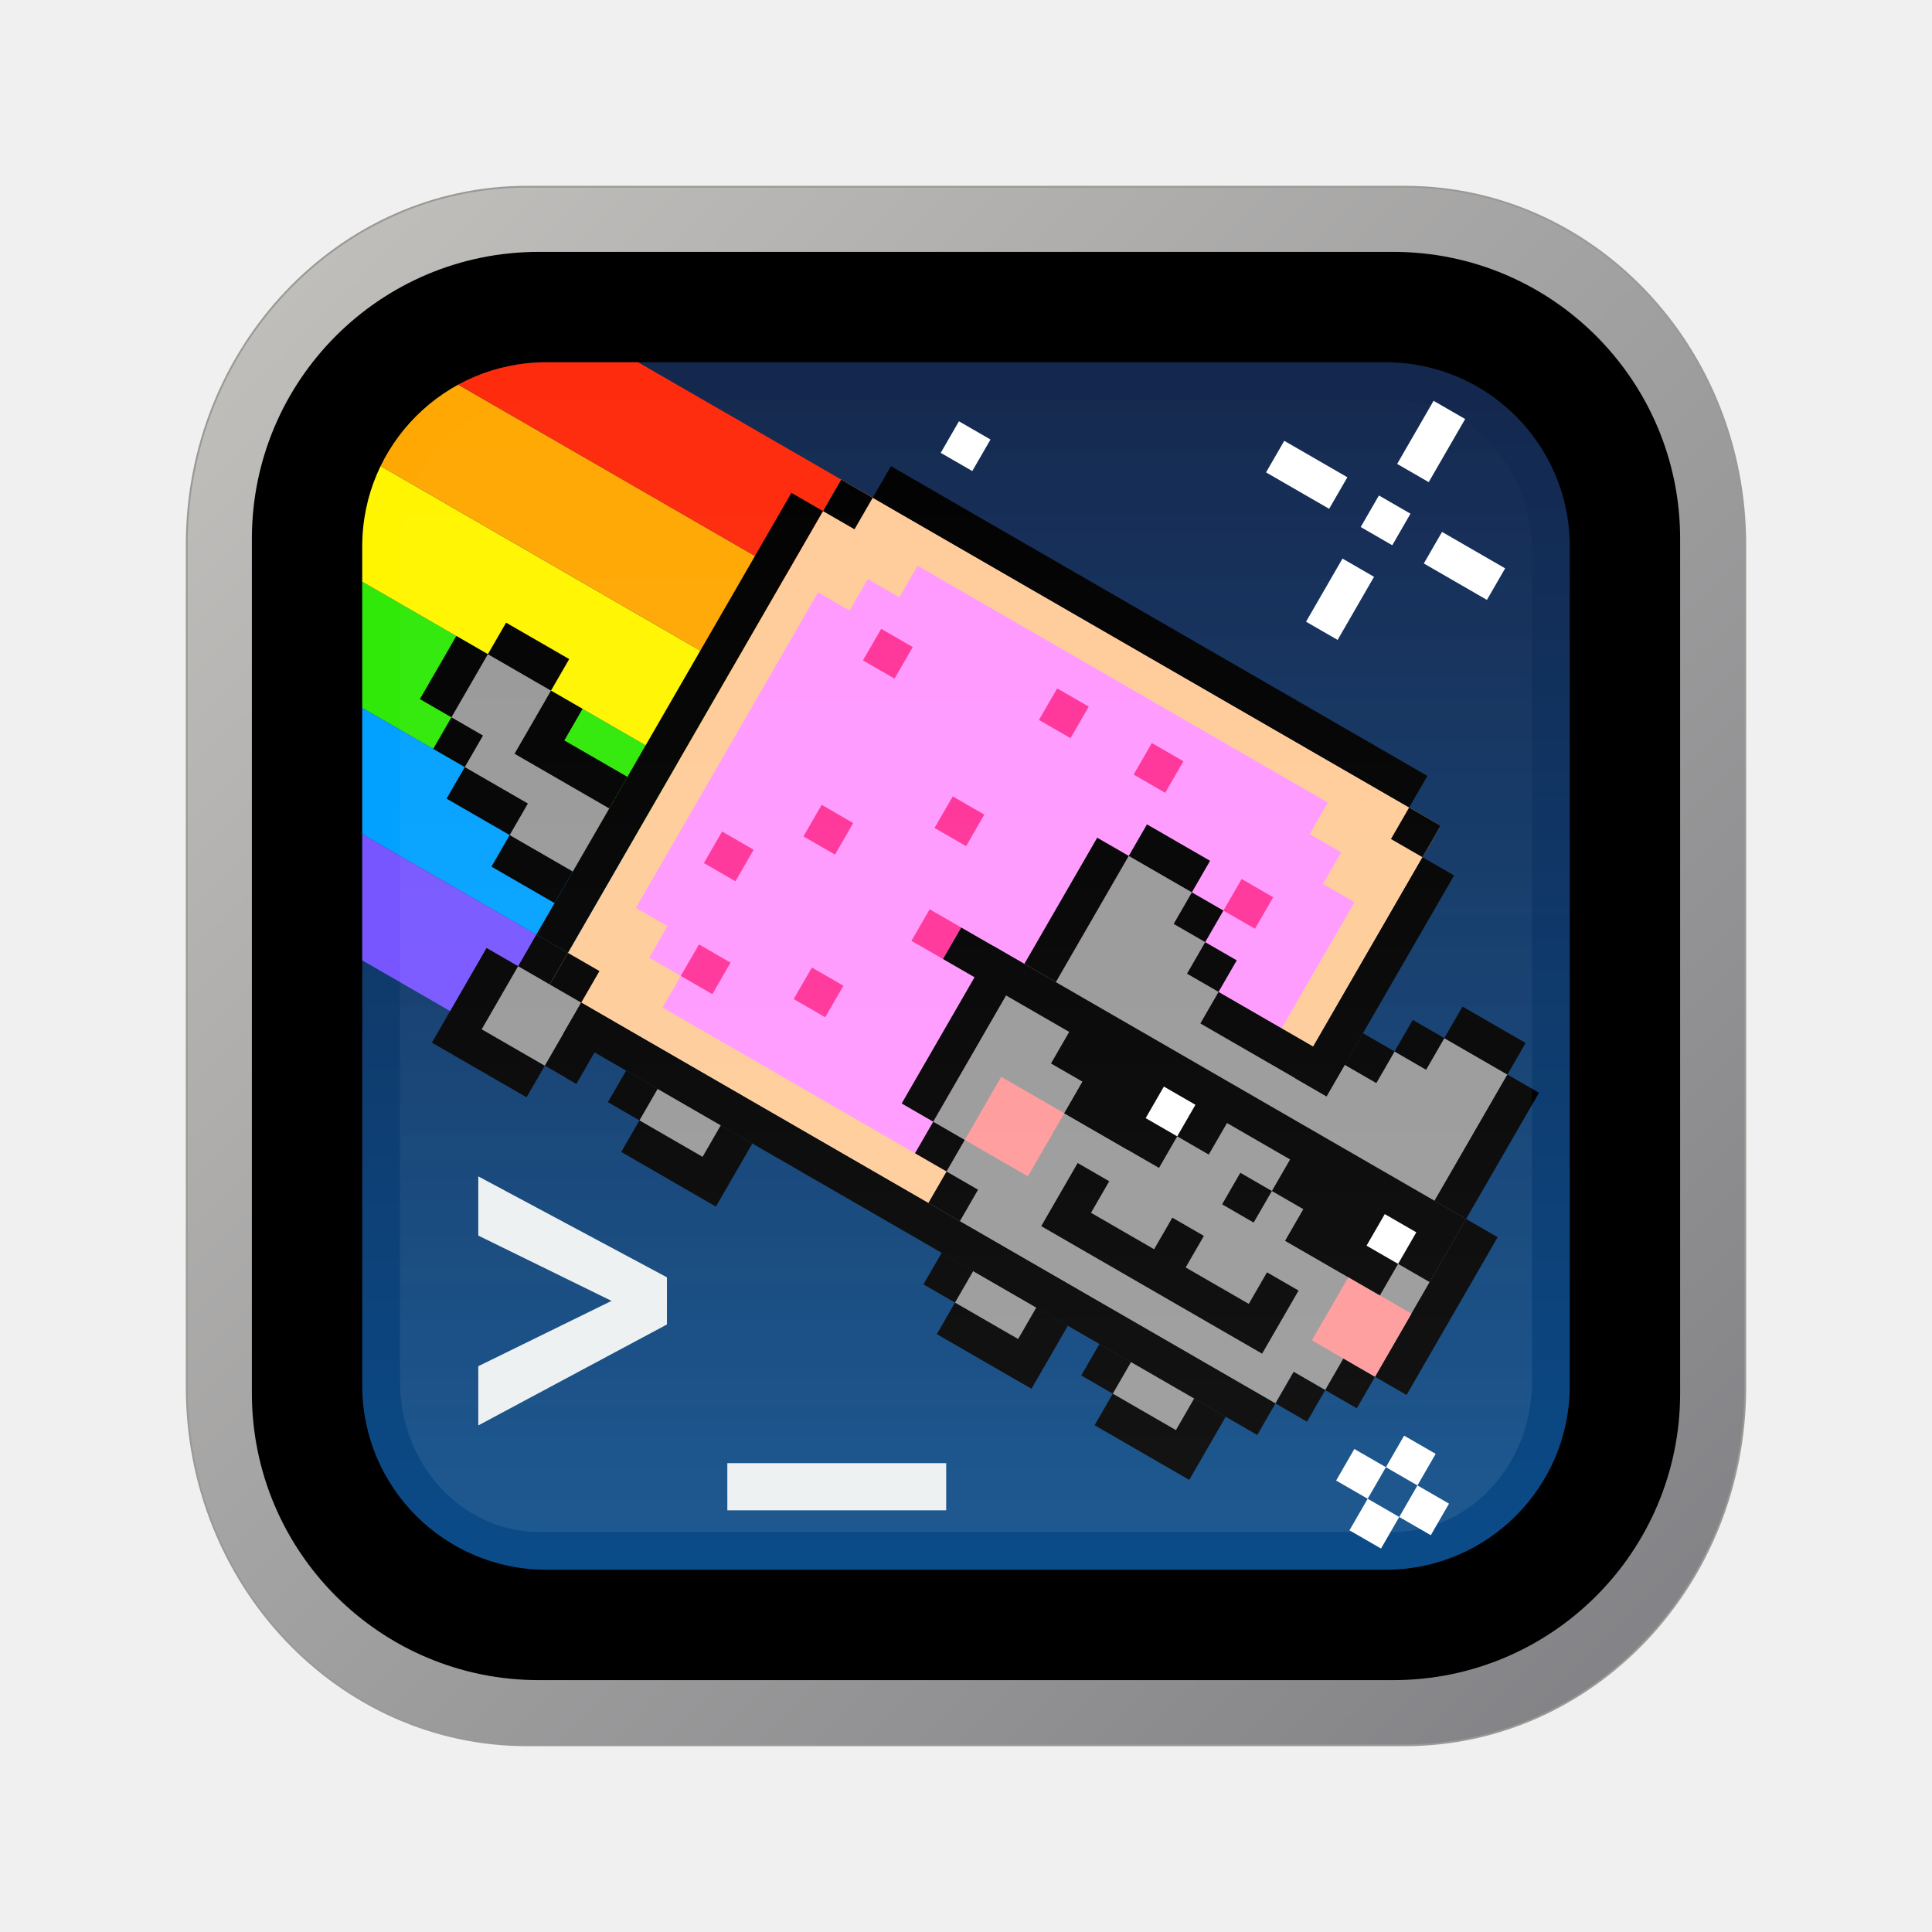
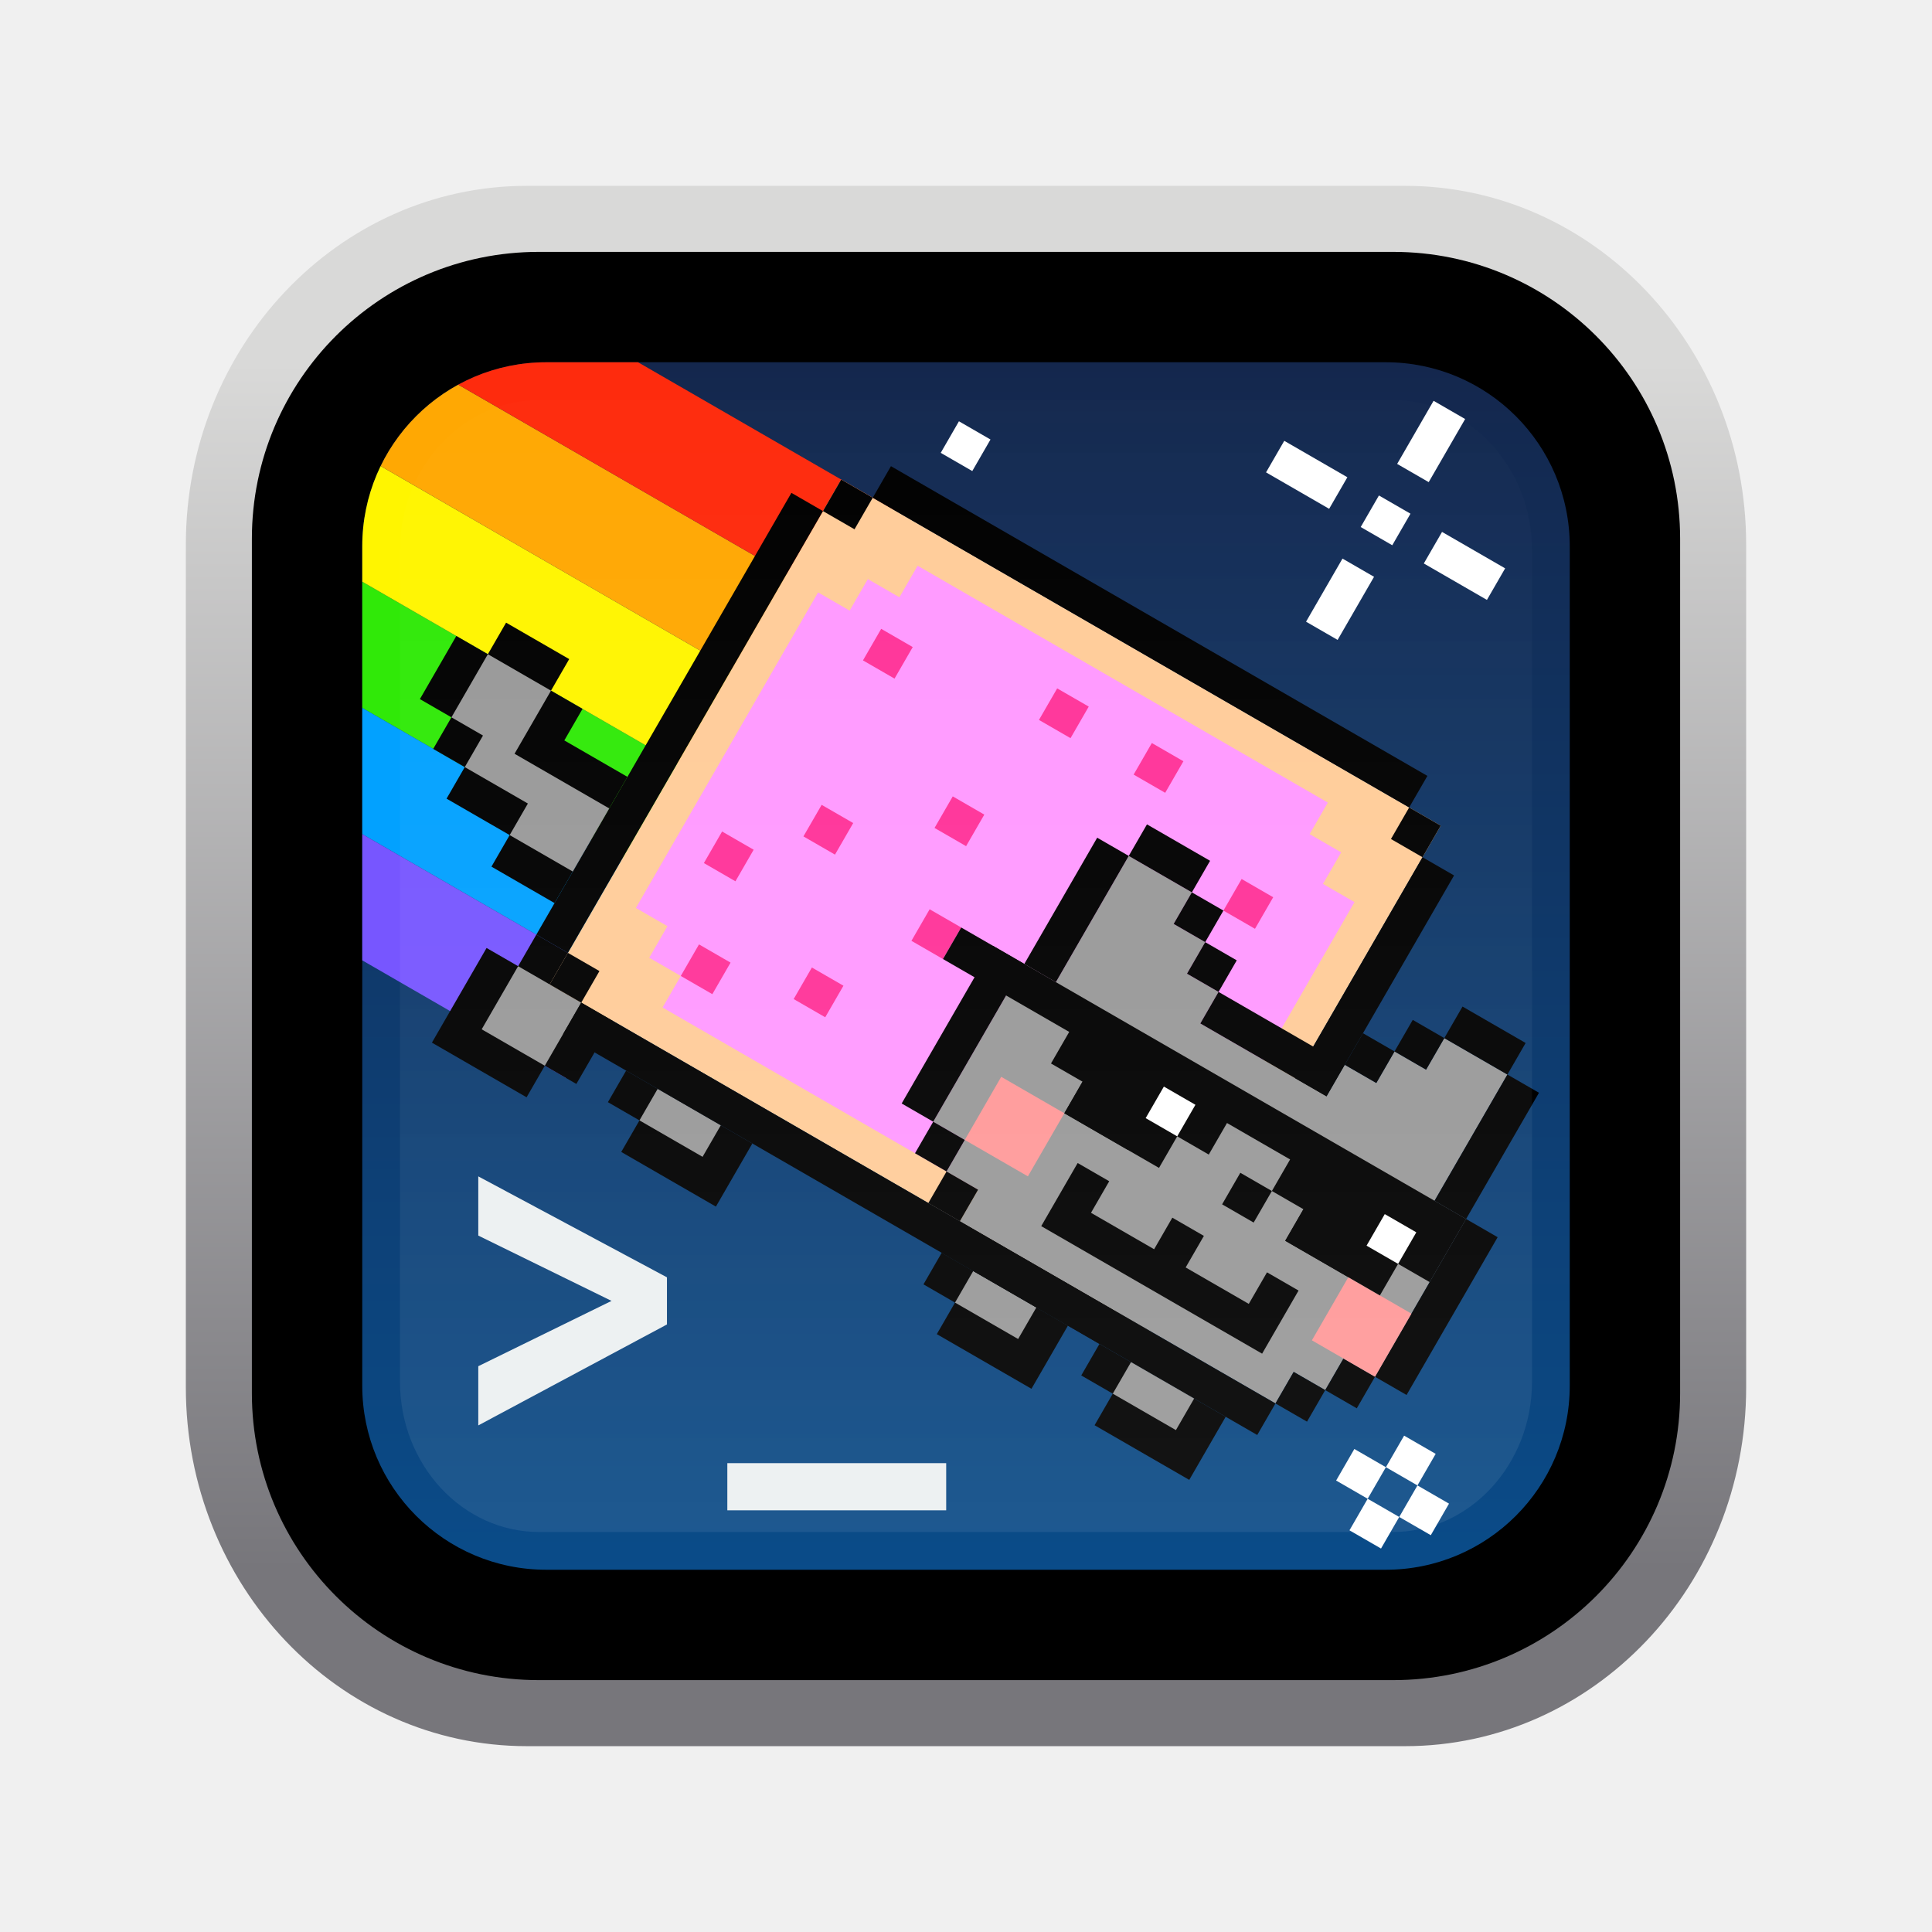
<svg xmlns="http://www.w3.org/2000/svg" xmlns:xlink="http://www.w3.org/1999/xlink" width="1024" height="1024" viewBox="0 0 1024 1024" version="1.1" id="svg1" xml:space="preserve">
  <defs id="defs1">
+     <linearGradient id="linearGradient27">
+       <stop offset="0.24" style="stop-color:#0074c2;stop-opacity:1;" id="stop26" />
+       <stop offset="0.823" style="stop-color:#053994;stop-opacity:1;" id="stop27" />
+     </linearGradient>
+     <linearGradient id="linearGradient25">
+       <stop offset="0.242" style="stop-color:#d9d9d8;stop-opacity:1;" id="stop24" />
+       <stop offset="0.825" style="stop-color:#77767b;stop-opacity:1" id="stop25" />
+     </linearGradient>
    <linearGradient id="linearGradient19">
-       <stop offset="0" style="stop-color:#77767b;stop-opacity:1" id="stop12" />
-       <stop offset="0.136" style="stop-color:#c0bfbc;stop-opacity:1" id="stop15" />
-       <stop offset="1" style="stop-color:#77767b;stop-opacity:1" id="stop19" />
+       <stop offset="0.242" style="stop-color:#d9d9d8;stop-opacity:1;" id="stop15" />
+       <stop offset="0.825" style="stop-color:#77767b;stop-opacity:1" id="stop19" />
    </linearGradient>
    <linearGradient id="linearGradient14">
      <stop offset="0" style="stop-color:#095090;stop-opacity:1;" id="stop13" />
      <stop offset="1" style="stop-color:#14274d;stop-opacity:1;" id="stop14" />
    </linearGradient>
    <linearGradient id="linearGradient4255">
-       <stop offset="0" style="stop-color:#051b47;stop-opacity:1;" id="stop4250" />
-       <stop offset="0.136" style="stop-color:#0062a3;stop-opacity:1;" id="stop4251" />
-       <stop offset="1" style="stop-color:#051b47;stop-opacity:1;" id="stop4255" />
+       <stop offset="0.242" style="stop-color:#0074c2;stop-opacity:1;" id="stop4251" />
+       <stop offset="0.825" style="stop-color:#053994;stop-opacity:1;" id="stop4250" />
    </linearGradient>
    <linearGradient id="linearGradient4211">
      <stop offset="0" style="stop-color:#fff;stop-opacity:1" id="stop4210" />
      <stop offset="1" style="stop-color:#ffffff;stop-opacity:0.08;" id="stop4211" />
    </linearGradient>
    <linearGradient id="linearGradient2081">
      <stop offset="0" style="stop-color:#383838;stop-opacity:1;" id="stop2080" />
      <stop offset="1" style="stop-color:#141414;stop-opacity:1;" id="stop2081" />
    </linearGradient>
    <linearGradient id="linearGradient2035">
      <stop offset="0" style="stop-color:#072e4f;stop-opacity:1;" id="stop2034" />
      <stop offset="1" style="stop-color:#020412;stop-opacity:1;" id="stop2035" />
    </linearGradient>
    <linearGradient id="linearGradient1995">
      <stop offset="0" style="stop-color:#072e4f;stop-opacity:1;" id="stop1994" />
      <stop offset="1" style="stop-color:#072a47;stop-opacity:1;" id="stop1995" />
    </linearGradient>
    <clipPath clipPathUnits="userSpaceOnUse" id="clipPath1526">
      <rect style="opacity:0.2;fill:#808000;fill-opacity:1;stroke:none;stroke-width:0.571;paint-order:fill markers stroke" id="rect1527" width="92.922" height="80.118" x="-819.002" y="478.677" ry="9.008" />
    </clipPath>
    <clipPath clipPathUnits="userSpaceOnUse" id="clipPath1577">
      <rect style="opacity:0.5;fill:#0c4177;fill-opacity:1;stroke:none;stroke-width:0.765;paint-order:fill markers stroke" id="rect1578" width="124.534" height="107.374" x="-842.607" y="463.074" ry="12.073" clip-path="none" />
    </clipPath>
    <clipPath clipPathUnits="userSpaceOnUse" id="clipPath1739">
      <path id="path1739" clip-path="none" style="fill:#008080;fill-opacity:1;stroke:none;stroke-width:0.551;paint-order:fill markers stroke" d="m -891.372,196.83 c -2.845,3.344 -3.813,10.699 -2.171,16.492 l 20.441,72.078 c 0.043,0.152 0.087,0.3 0.133,0.447 l 1.396,4.922 c 1.643,5.792 5.256,7.763 8.101,4.419 l 42.7,-50.189 c 2.845,-3.344 3.813,-10.7 2.17,-16.492 l -1.516,-5.345 c -0.003,-0.01 -0.005,-0.019 -0.008,-0.029 l -20.376,-71.849 -0.065,-0.229 c -1.643,-5.792 -5.255,-7.763 -8.101,-4.419 z" />
    </clipPath>
    <clipPath clipPathUnits="userSpaceOnUse" id="clipPath1842">
      <g id="g1843" style="fill:#008080" transform="rotate(-30,-967.1967,543.5049)">
        <rect style="fill:#008080;fill-opacity:1;stroke:none;stroke-width:0.786;paint-order:fill markers stroke" id="rect1842" width="124.523" height="113.315" x="-862.44" y="534.776" ry="12.073" clip-path="none" />
        <rect style="fill:#008080;fill-opacity:1;stroke:none;stroke-width:0.765;paint-order:fill markers stroke" id="rect1843" width="124.534" height="107.374" x="-862.451" y="534.512" ry="12.073" clip-path="none" />
      </g>
    </clipPath>
    <linearGradient xlink:href="#a" id="e" x1="48" x2="464" y1="44" y2="44" gradientUnits="userSpaceOnUse" gradientTransform="matrix(1.230769,0,0,1.230769,-2523.046,-822.1538)" />
    <linearGradient id="a">
      <stop offset="0" style="stop-color:#77767b;stop-opacity:1" id="stop5" />
      <stop offset=".05" style="stop-color:#c0bfbc;stop-opacity:1" id="stop6" />
      <stop offset=".1" style="stop-color:#9a9996;stop-opacity:1" id="stop7" />
      <stop offset=".9" style="stop-color:#9a9996;stop-opacity:1" id="stop8" />
      <stop offset=".95" style="stop-color:#c0bfbc;stop-opacity:1" id="stop9" />
      <stop offset="1" style="stop-color:#77767b;stop-opacity:1" id="stop10" />
    </linearGradient>
    <radialGradient xlink:href="#d" id="f" cx="64" cy="194.19" r="44" fx="64" fy="194.19" gradientTransform="matrix(23.27272,0,0,8.055927,-3697.422,-2174.848)" gradientUnits="userSpaceOnUse" />
    <linearGradient id="d">
      <stop offset="0" style="stop-color:#fff;stop-opacity:1" id="stop3" />
      <stop offset="1" style="stop-color:#fff;stop-opacity:.094" id="stop4" />
    </linearGradient>
    <linearGradient xlink:href="#linearGradient1995" id="g" x1="70.347" x2="70.347" y1="245.395" y2="269.137" gradientUnits="userSpaceOnUse" gradientTransform="matrix(4.923077,0,0,4.923077,-2523.046,-1929.846)" />
    <linearGradient xlink:href="#linearGradient14" id="linearGradient15" x1="-593.082" y1="1668.161" x2="-593.082" y2="952.467" gradientUnits="userSpaceOnUse" gradientTransform="matrix(1.001166,0,0,1.001166,1105.774,-761.9504)" />
    <linearGradient xlink:href="#linearGradient4211" id="linearGradient18" x1="-591.585" y1="1503.608" x2="-591.585" y2="863.608" gradientUnits="userSpaceOnUse" gradientTransform="matrix(0.9385931,0,0,0.9385931,1067.258,-598.9263)" />
    <clipPath clipPathUnits="userSpaceOnUse" id="clipPath136">
      <rect style="display:inline;fill:#b3b3b3;fill-opacity:1;stroke:none;stroke-width:0.927;stroke-linejoin:bevel;stroke-opacity:1;paint-order:fill markers stroke" id="rect137" width="795.34" height="795.34" x="-138.036" y="191.465" rx="121.24" ry="121.24" transform="rotate(-30)" />
    </clipPath>
    <filter style="color-interpolation-filters:sRGB" id="filter235" x="-0.012" y="-0.014" width="1.024" height="1.038">
      <feFlood result="flood" in="SourceGraphic" flood-opacity="0.498" flood-color="rgb(0,0,0)" id="feFlood234" />
      <feGaussianBlur result="blur" in="SourceGraphic" stdDeviation="4 4.746" id="feGaussianBlur234" />
      <feOffset result="offset" in="blur" dx="0" dy="8" id="feOffset234" />
      <feComposite result="comp1" operator="in" in="flood" in2="offset" id="feComposite234" />
      <feComposite result="comp2" operator="over" in="SourceGraphic" in2="comp1" id="feComposite235" />
    </filter>
    <linearGradient xlink:href="#linearGradient14" id="linearGradient6" gradientUnits="userSpaceOnUse" gradientTransform="matrix(1.001166,0,0,1.001166,1105.774,-761.9504)" x1="-593.082" y1="1668.161" x2="-593.082" y2="952.467" />
-     <linearGradient xlink:href="#linearGradient19" id="linearGradient12" x1="0" y1="0" x2="1024" y2="1024" gradientUnits="userSpaceOnUse" />
-     <linearGradient xlink:href="#linearGradient4255" id="linearGradient30" x1="0" y1="0" x2="1024" y2="1024" gradientUnits="userSpaceOnUse" />
+     <linearGradient xlink:href="#linearGradient25" id="linearGradient12" x1="512.509" y1="-73.07" x2="512.509" y2="1024" gradientUnits="userSpaceOnUse" />
+     <linearGradient xlink:href="#linearGradient27" id="linearGradient30" x1="516.058" y1="-70.787" x2="516.058" y2="1026.283" gradientUnits="userSpaceOnUse" />
+     <linearGradient xlink:href="#linearGradient19" id="linearGradient2" x1="733.297" y1="-73.07" x2="733.297" y2="1024" gradientUnits="userSpaceOnUse" />
+     <linearGradient xlink:href="#linearGradient4255" id="linearGradient21" x1="829.201" y1="-73.07" x2="829.201" y2="1024" gradientUnits="userSpaceOnUse" />
  </defs>
  <g id="layer8" style="display:none">
    <rect style="display:inline;fill:#0062a3;fill-opacity:1;stroke:#14274d;stroke-width:0.963;stroke-linejoin:bevel;stroke-opacity:1;paint-order:fill markers stroke" id="rect1" width="826.037" height="826.037" x="98.982" y="98.982" rx="180.28" ry="189.703" />
    <rect style="display:inline;fill:#000000;fill-opacity:1;stroke:none;stroke-width:0.883;stroke-linejoin:bevel;paint-order:fill markers stroke" id="rect45" width="757" height="757" x="133.5" y="133.5" rx="152.043" ry="152.043" />
+   </g>
+   <g id="layer1" style="display:inline">
    <rect style="display:inline;fill:url(#linearGradient15);stroke:none;stroke-width:0.746;stroke-linejoin:bevel;stroke-opacity:1;paint-order:fill markers stroke" id="rect3" width="640" height="640" x="192" y="192" rx="97.56" ry="97.56" />
  </g>
  <g id="g29" style="display:none">
-     <rect style="display:inline;fill:url(#linearGradient30);fill-opacity:1;stroke:#14274d;stroke-width:0.963;stroke-linejoin:bevel;stroke-opacity:1;paint-order:fill markers stroke" id="rect27" width="826.037" height="826.037" x="98.982" y="98.982" rx="180.28" ry="189.703" />
+     <rect style="display:inline;fill:url(#linearGradient30);fill-opacity:1;stroke:url(#linearGradient21);stroke-width:0.963;stroke-linejoin:bevel;paint-order:fill markers stroke" id="rect27" width="826.037" height="826.037" x="98.982" y="98.982" rx="180.28" ry="189.703" />
    <rect style="display:inline;fill:#000000;fill-opacity:1;stroke:none;stroke-width:0.883;stroke-linejoin:bevel;paint-order:fill markers stroke" id="rect28" width="757" height="757" x="133.5" y="133.5" rx="152.043" ry="152.043" />
    <rect style="display:inline;fill:url(#linearGradient15);stroke:none;stroke-width:0.746;stroke-linejoin:bevel;stroke-opacity:1;paint-order:fill markers stroke" id="rect29" width="640" height="640" x="192" y="192" rx="97.56" ry="97.56" />
  </g>
  <g id="g33" style="display:none">
    <rect style="display:inline;fill:#deddda;fill-opacity:1;stroke:#9a9996;stroke-width:0.963;stroke-linejoin:bevel;stroke-opacity:1;paint-order:fill markers stroke" id="rect31" width="826.037" height="826.037" x="98.982" y="98.982" rx="180.28" ry="189.703" />
    <rect style="display:inline;fill:#000000;fill-opacity:1;stroke:none;stroke-width:0.883;stroke-linejoin:bevel;paint-order:fill markers stroke" id="rect32" width="757" height="757" x="133.5" y="133.5" rx="152.043" ry="152.043" />
    <rect style="display:inline;fill:url(#linearGradient15);stroke:none;stroke-width:0.746;stroke-linejoin:bevel;stroke-opacity:1;paint-order:fill markers stroke" id="rect33" width="640" height="640" x="192" y="192" rx="97.56" ry="97.56" />
  </g>
  <g id="g6" style="display:inline">
-     <rect style="display:inline;fill:url(#linearGradient12);fill-opacity:1;stroke:#9a9996;stroke-width:0.963;stroke-linejoin:bevel;stroke-opacity:1;paint-order:fill markers stroke" id="rect2" width="826.037" height="826.037" x="98.982" y="98.982" rx="180.28" ry="189.703" />
+     <rect style="display:inline;fill:url(#linearGradient12);fill-opacity:1;stroke:url(#linearGradient2);stroke-width:0.963;stroke-linejoin:bevel;paint-order:fill markers stroke" id="rect2" width="826.037" height="826.037" x="98.982" y="98.982" rx="180.28" ry="189.703" />
    <rect style="display:inline;fill:#000000;fill-opacity:1;stroke:none;stroke-width:0.883;stroke-linejoin:bevel;paint-order:fill markers stroke" id="rect4" width="757" height="757" x="133.5" y="133.5" rx="152.043" ry="152.043" />
    <rect style="display:inline;fill:url(#linearGradient6);stroke:none;stroke-width:0.746;stroke-linejoin:bevel;stroke-opacity:1;paint-order:fill markers stroke" id="rect5" width="640" height="640" x="192" y="192" rx="97.56" ry="97.56" />
  </g>
  <g id="layer18" style="display:inline" clip-path="none">
    <g id="g134" transform="matrix(0.6968798,0.4023438,-0.4023438,0.6968798,303.0762,37.93057)" clip-path="url(#clipPath136)" style="display:inline">
      <g id="g109" transform="matrix(3.692303,0,0,2,18006.748,-288)">
        <rect style="fill:#30e908;fill-opacity:1;stroke:none;stroke-width:4.993;paint-order:fill markers stroke" id="rect103" width="156" height="36" x="-4944" y="324" />
        <rect style="fill:#fff500;fill-opacity:1;stroke:none;stroke-width:4.993;paint-order:fill markers stroke" id="rect104" width="156" height="36" x="-4944" y="288" />
        <rect style="fill:#ffa803;fill-opacity:1;stroke:none;stroke-width:4.993;paint-order:fill markers stroke" id="rect105" width="156" height="36" x="-4944" y="252" />
        <rect style="fill:#fe2b0d;fill-opacity:1;stroke:none;stroke-width:4.993;paint-order:fill markers stroke" id="rect107" width="156" height="36" x="-4944" y="216" />
        <rect style="fill:#02a1ff;fill-opacity:1;stroke:none;stroke-width:4.993;paint-order:fill markers stroke" id="rect108" width="156" height="36" x="-4944" y="360" />
        <rect style="fill:#7756ff;fill-opacity:1;stroke:none;stroke-width:4.993;paint-order:fill markers stroke" id="rect109" width="156" height="36" x="-4944" y="396" />
      </g>
      <g id="g133" transform="matrix(2,0,0,2,9864,-288.0008)">
        <g transform="matrix(-12.00001,0,0,12,-4632,-12184.346)" id="g110">
          <path d="m 6,50 v -2 h 4 v 1 H 9 v 1 z" transform="translate(0,1002.362)" id="path109" style="fill:#000000;fill-opacity:1;stroke:none" />
          <path d="m 7,48 h 2 v 1 H 7 Z" transform="translate(0,1002.362)" id="path110" style="fill:#999999;fill-opacity:1;stroke:none" />
        </g>
        <g transform="matrix(-12.00001,0,0,12,-4512,-12184.346)" id="g112">
          <path d="m 6,50 v -2 h 4 v 1 H 9 v 1 z" transform="translate(0,1002.362)" id="path111" style="fill:#000000;fill-opacity:1;stroke:none" />
          <path d="m 7,48 h 2 v 1 H 7 Z" transform="translate(0,1002.362)" id="path112" style="fill:#999999;fill-opacity:1;stroke:none" />
        </g>
        <g id="g114" transform="matrix(12.00001,0,0,12,-4872,-12184.346)">
          <path d="m 5,20 v -3 h 1 v -1 h 3 v 3 H 8 v 1 z" transform="translate(0,1032.362)" id="path113" style="fill:#000000;fill-opacity:1;stroke:none" />
          <path d="m 6,17 h 2 v 2 H 6 Z" transform="translate(0,1032.362)" id="path114" style="fill:#999999;fill-opacity:1;stroke:none" />
        </g>
        <path d="m -4788,216 h 228 v 192 h -228 z" id="path115" style="fill:#ffcc99;fill-opacity:1;stroke-width:12" />
        <path d="m -4776,372 v -120 H -4764 v -12 h 12 v -12 h 156 v 12 h 12 v 12 h 12 v 120 h -12 v 12 h -12 v 12 h -156 v -12 h -12 v -12 z" id="path116" style="fill:#ff99ff;fill-opacity:1;stroke:none;stroke-width:12" />
        <path d="m -4608,264 h 12 v 12 h -12 z m -48,-24 h 12 v 12 h -12 z m -36,0 h 12 v 12 h -12 z m -12,48 h 12 v 12 h -12 z m 12,36 h 12 v 12 h -12 z m -24,36 h 12 v 12 h -12 z m -24,-48 h 12 v 12 h -12 z m -24,24 h 12 v 12 h -12 z m 12,36 h 12 v 12 h -12 z m 0,-120 h 12 v 12 h -12 z" id="path117" style="fill:#ff3399;fill-opacity:1;stroke-width:12" />
        <path d="M -4776,408 H -4572 v 12 h -204 z m 0,-204 H -4572 v 12 h -204 z m 216,192 v -168 h 12 v 168 z m -240,0 v -168 h 12 v 168 z m 12,0 h 12 v 12 h -12 z m 0,-180 h 12 v 12 h -12 z m 216,0 h 12 v 12 H -4572 Z m 0,180 h 12 v 12 H -4572 Z" id="path118" style="fill:#000000;fill-opacity:1;stroke-width:12" />
        <path d="m -4656,384 v -60 h 12 v -48 h 24 v 12 h 12 v 12 h 12 v 12 h 48 v -12 h 12 v -12 h 12 v -12 h 24 v 48 h 12 v 60 h -12 v 12 h -12 v 12 h -120 v -12 h -12 v -12 z" id="path119" style="fill:#999999;fill-opacity:1;stroke:none;stroke-width:12" />
        <path d="m -4512,396 h 12 v 12 h -12 z m 12,-12 h 12 v 12 h -12 z m 12,-60 H -4476 v 60 h -12 z m -12,-48 h 12 v 48 h -12 z m -24,-12 h 24 v 12 h -24 z m -72,36 h 48 v 12 h -48 z m -48,-36 h 24 v 12 h -24 z m -12,12 h 12 v 48 h -12 z m -12,48 h 12 v 60 h -12 z m 132,-48 h 12 v 12 h -12 z m -12,12 h 12 v 12 h -12 z m -60,0 h 12 v 12 h -12 z m -12,-12 h 12 v 12 h -12 z m -12,132 h 120 v 12 h -120 z m -12,-12 h 12 v 12 h -12 z m -12,-12 h 12 v 12 h -12 z" id="path120" style="fill:#000000;fill-opacity:1;stroke:none;stroke-width:12" />
        <path d="m -4644,360 h 24 v 24 h -24 z" id="path121" style="fill:#ff9999;fill-opacity:1;stroke:none;stroke-width:12" />
        <path d="m -4512,360 h 24 v 24 h -24 z" id="path122" style="fill:#ff9999;fill-opacity:1;stroke:none;stroke-width:12" />
        <path d="m -4608,396 v -24 h 12 v 12 h 24 v -12 h 12 v 12 h 24 v -12 h 12 v 24 z" id="path123" style="fill:#000000;fill-opacity:1;stroke:none;stroke-width:12" />
        <path d="m -4560,348 h 12 v 12 h -12 z" id="path124" style="fill:#000000;fill-opacity:1;stroke:none;stroke-width:12" />
        <g id="g126" transform="matrix(12.00001,0,0,12,-4788,203.9997)">
          <path d="m 21,13 v -1 h 1 v -1 h 1 v 2 z" id="path125" style="fill:#000000;fill-opacity:1;stroke:none" />
          <path d="m 21,11 h 1 v 1 h -1 z" id="path126" style="fill:#ffffff;fill-opacity:1;stroke:none" />
        </g>
        <path d="m -4620,360 v -12 h 12 v -12 h 12 v 24 z" id="path127" style="fill:#000000;fill-opacity:1;stroke:none;stroke-width:12" />
        <path d="m -4620,336 h 12 v 12 h -12 z" id="path128" style="fill:#ffffff;fill-opacity:1;stroke:none;stroke-width:12" />
        <g transform="matrix(-12.00001,0,0,12,-4452,-12184.346)" id="g130">
          <path d="m 6,50 v -2 h 4 v 1 H 9 v 1 z" transform="translate(0,1002.362)" id="path129" style="fill:#000000;fill-opacity:1;stroke:none" />
          <path d="m 7,48 h 2 v 1 H 7 Z" transform="translate(0,1002.362)" id="path130" style="fill:#999999;fill-opacity:1;stroke:none" />
        </g>
        <g id="g132" transform="matrix(12.00001,0,0,12,-4872,-12184.346)">
          <path d="M 1,12 H 0 V 10 H 1 V 9 h 2 v 1 h 1 v 1 h 2 v 4 H 4 V 14 H 2 V 13 H 1 Z" transform="translate(0,1032.362)" id="path131" style="fill:#000000;stroke:none" />
          <path d="m 1,12 v -2 h 2 v 2 h 3 v 2 H 4 V 13 H 2 v -1 z" transform="translate(0,1032.362)" id="path132" style="fill:#999999;fill-opacity:1;stroke:none" />
        </g>
      </g>
    </g>
  </g>
  <g id="layer22" style="display:inline">
    <g id="g177" style="display:inline" transform="translate(-32.9862,22.18748)">
      <g id="g175" transform="matrix(0.6968798,0.4023438,-0.4023438,0.6968798,381.1253,-62.30846)">
        <path id="path173" style="display:inline;fill:#000000;fill-opacity:1;stroke:none;stroke-width:2.397;paint-order:fill markers stroke" d="m 504,472 v 24 h 24 24 24 24 v 24 h 24 v 24 h 24 24 24 v -24 h 24 v -24 h 24 24 v 24 h 24 v 24 h 24 24 24 v -24 h 24 v -24 -24 h -24 -24 -24 -24 -24 -24 -24 -24 -24 -24 -24 -24 -24 -24 -24 z" />
        <rect style="fill:#ffffff;fill-opacity:1;stroke:none;stroke-width:2.397;paint-order:fill markers stroke" id="rect174" width="24" height="24" x="672" y="496" />
        <rect style="fill:#ffffff;fill-opacity:1;stroke:none;stroke-width:2.397;paint-order:fill markers stroke" id="rect175" width="24" height="24" x="840" y="496" />
      </g>
    </g>
  </g>
  <g id="layer20" style="display:inline">
    <g id="g204" style="display:inline">
      <path id="path47-1" style="display:inline;fill:#ecf0f1;fill-opacity:1;stroke:none;stroke-width:0.989;stroke-linejoin:bevel;paint-order:fill markers stroke" d="m 253.5,623.5 v 31.382 l 70.63,34.618 -70.63,34.618 v 31.382 l 100,-53.511 v -24.979 z" />
      <rect style="display:inline;fill:#ecf0f1;fill-opacity:1;stroke:none;stroke-width:1.039;stroke-linejoin:bevel;paint-order:fill markers stroke" id="rect48" width="116" height="25" x="385.5" y="775.5" />
    </g>
  </g>
  <g id="layer21" style="display:inline">
    <g id="g159" transform="matrix(0.8046875,0,0,0.8046875,265.8213,125.4682)" style="display:inline">
      <rect style="fill:#ffffff;fill-opacity:1;stroke:none;stroke-width:2.397;paint-order:fill markers stroke" id="rect154" width="24" height="24" x="585.702" y="-141.359" transform="rotate(30)" />
      <g id="g158">
        <rect style="fill:#ffffff;fill-opacity:1;stroke:none;stroke-width:2.295;paint-order:fill markers stroke" id="rect155" width="48" height="24" x="513.702" y="-141.359" transform="rotate(30)" />
        <rect style="fill:#ffffff;fill-opacity:1;stroke:none;stroke-width:2.295;paint-order:fill markers stroke" id="rect156" width="48" height="24" x="633.702" y="-141.359" transform="rotate(30)" />
        <rect style="fill:#ffffff;fill-opacity:1;stroke:none;stroke-width:2.295;paint-order:fill markers stroke" id="rect157" width="48" height="24" x="-213.359" y="-609.702" transform="rotate(120)" />
        <rect style="fill:#ffffff;fill-opacity:1;stroke:none;stroke-width:2.295;paint-order:fill markers stroke" id="rect158" width="48" height="24" x="-93.359" y="-609.702" transform="rotate(120)" />
      </g>
    </g>
    <rect style="display:inline;fill:#ffffff;fill-opacity:1;stroke:none;stroke-width:1.929;paint-order:fill markers stroke" id="rect169" width="19.312" height="19.312" x="551.812" y="-60.752" transform="rotate(30)" />
    <g id="g185" style="display:inline;fill:#ffffff" transform="matrix(0.8046875,0,0,0.8046875,198.2929,946.5193)">
      <rect style="fill:#ffffff;fill-opacity:1;stroke:none;stroke-width:2.397;paint-order:fill markers stroke" id="rect182" width="24" height="24" x="448.21" y="-514.956" transform="rotate(30)" />
      <rect style="fill:#ffffff;fill-opacity:1;stroke:none;stroke-width:2.397;paint-order:fill markers stroke" id="rect183" width="24" height="24" x="472.21" y="-538.956" transform="rotate(30)" />
      <rect style="fill:#ffffff;fill-opacity:1;stroke:none;stroke-width:2.397;paint-order:fill markers stroke" id="rect184" width="24" height="24" x="496.21" y="-514.956" transform="rotate(30)" />
      <rect style="fill:#ffffff;fill-opacity:1;stroke:none;stroke-width:2.397;paint-order:fill markers stroke" id="rect185" width="24" height="24" x="472.21" y="-490.956" transform="rotate(30)" />
    </g>
  </g>
  <g id="layer17" style="display:inline">
    <rect style="display:inline;opacity:0.08;fill:url(#linearGradient18);stroke:none;stroke-width:0.7;stroke-linejoin:bevel;stroke-opacity:1;paint-order:fill markers stroke" id="rect17" width="600" height="600" x="212" y="212" rx="73.832" ry="79.709" />
  </g>
</svg>
